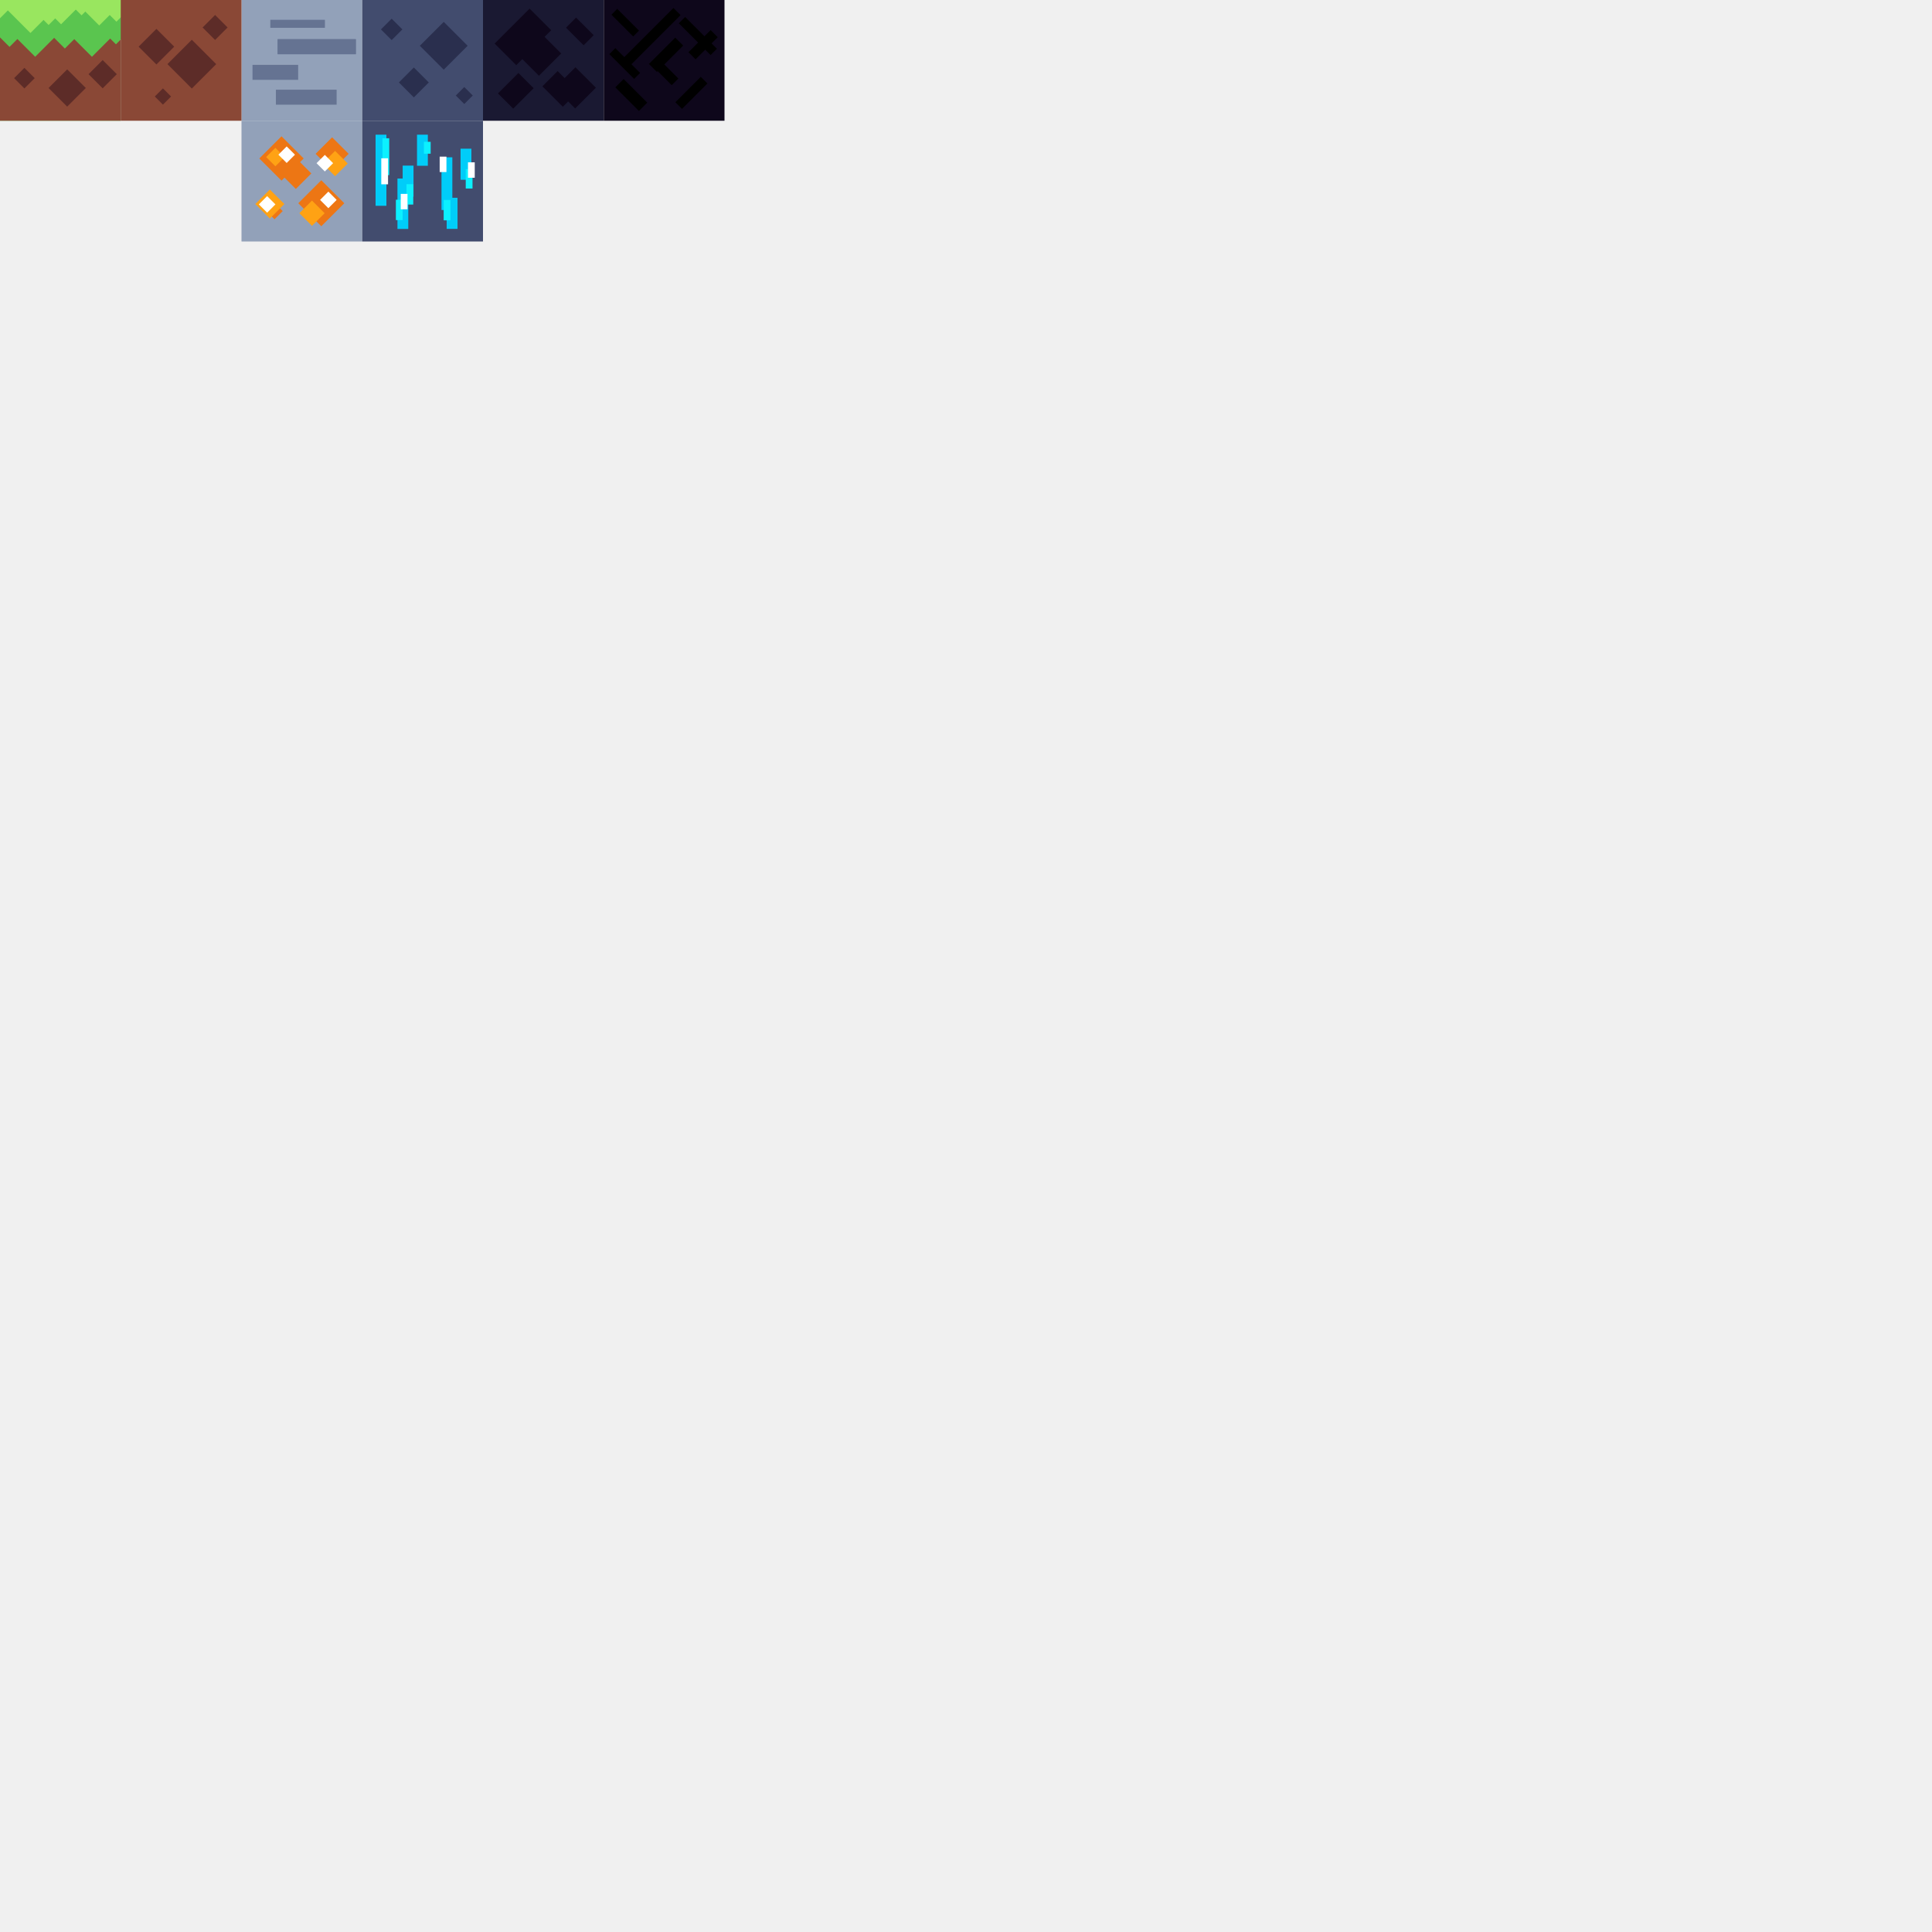
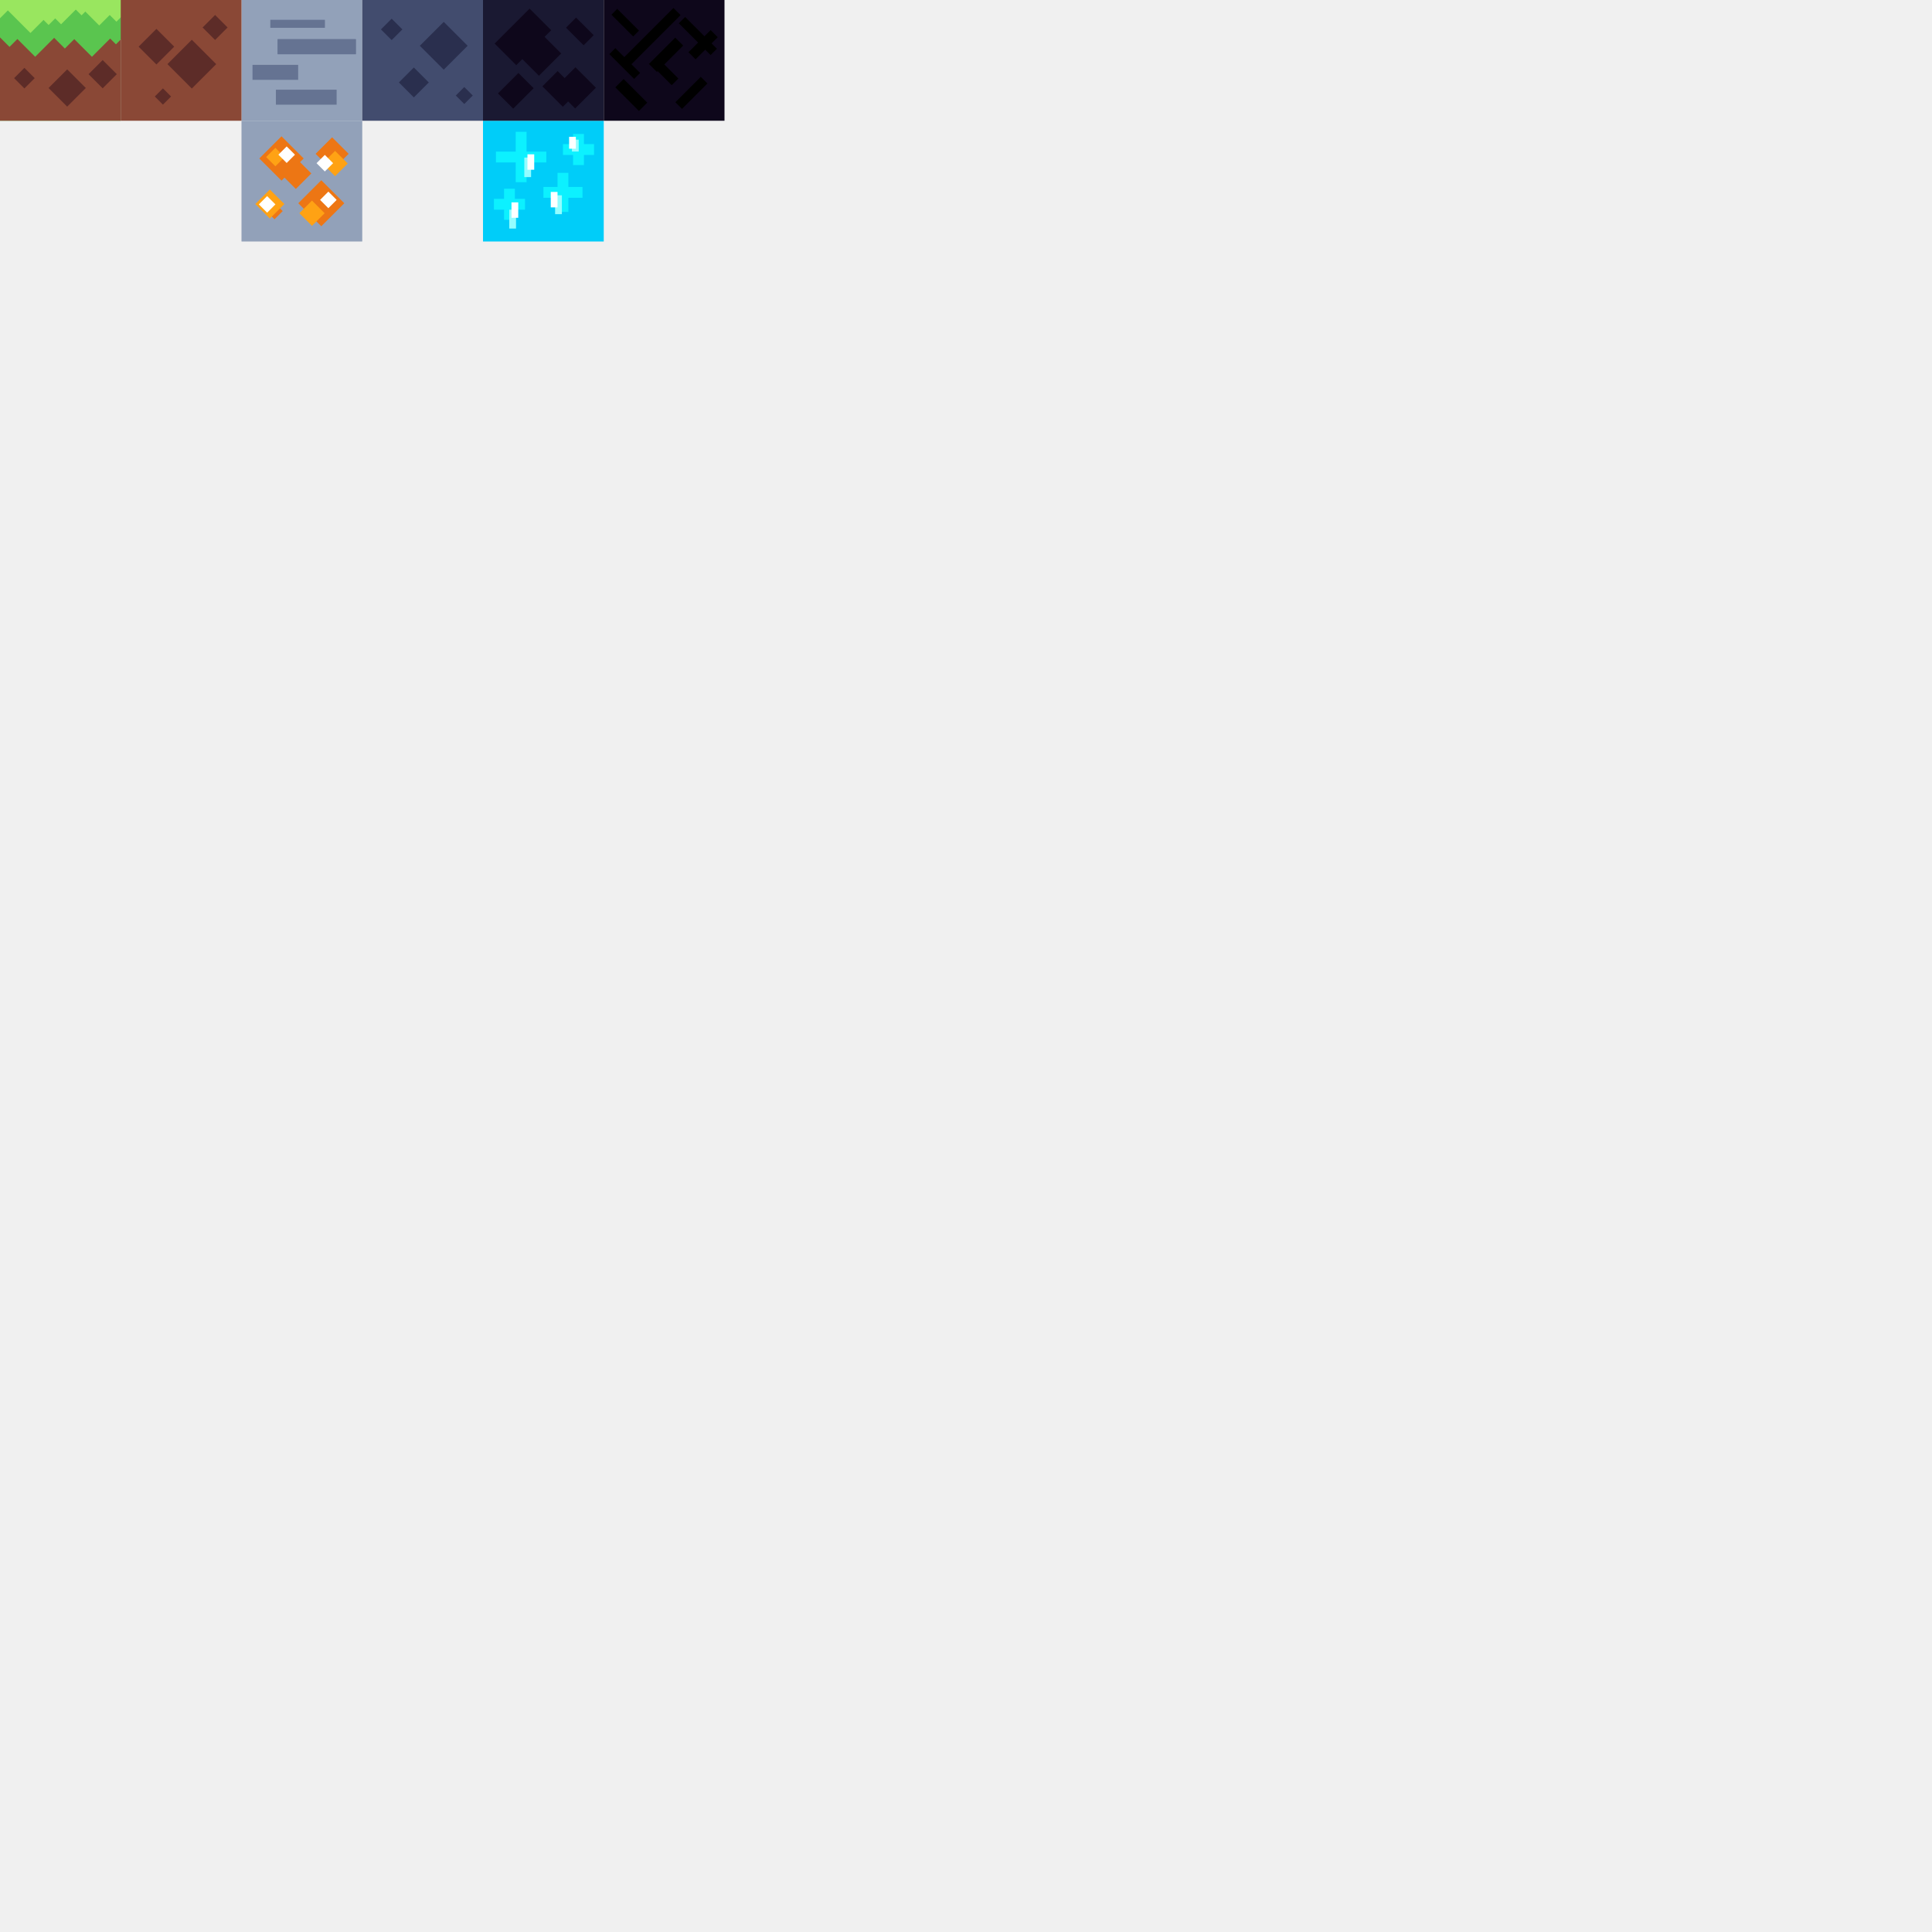
<svg xmlns="http://www.w3.org/2000/svg" width="1024" height="1024" viewBox="0 0 270.933 270.933" version="1.1" id="svg1">
  <defs id="defs1" />
  <g id="layer1">
    <rect style="fill:#5ac54f;fill-rule:evenodd;stroke-width:4.36;stroke-linecap:square;stroke-linejoin:round;stroke-miterlimit:10000;paint-order:stroke fill markers" id="rect1" width="16.933" height="16.933" x="0" y="0" />
    <rect style="fill:#92a1b9;fill-rule:evenodd;stroke-width:4.36;stroke-linecap:square;stroke-linejoin:round;stroke-miterlimit:10000;paint-order:stroke fill markers" id="rect3" width="16.933" height="16.933" x="33.867" y="0" />
    <rect style="fill:#424c6e;fill-rule:evenodd;stroke-width:4.36;stroke-linecap:square;stroke-linejoin:round;stroke-miterlimit:10000;paint-order:stroke fill markers" id="rect4" width="16.933" height="16.933" x="50.8" y="0" />
    <rect style="fill:#92a1b9;fill-rule:evenodd;stroke-width:4.36;stroke-linecap:square;stroke-linejoin:round;stroke-miterlimit:10000;paint-order:stroke fill markers" id="rect5" width="16.933" height="16.933" x="33.867" y="16.933" />
-     <rect style="fill:#424c6e;fill-rule:evenodd;stroke-width:4.36;stroke-linecap:square;stroke-linejoin:round;stroke-miterlimit:10000;paint-order:stroke fill markers" id="rect19" width="16.933" height="16.933" x="50.8" y="16.933" />
-     <rect style="fill:#00cdf9;fill-rule:evenodd;stroke-width:3.928;stroke-linecap:square;stroke-linejoin:round;stroke-miterlimit:10000;paint-order:stroke fill markers" id="rect20" width="1.519" height="9.972" x="52.668" y="18.888" />
-     <rect style="fill:#00cdf9;fill-rule:evenodd;stroke-width:3.307;stroke-linecap:square;stroke-linejoin:round;stroke-miterlimit:10000;paint-order:stroke fill markers" id="rect21" width="1.519" height="7.066" x="55.736" y="25.039" />
-     <rect style="fill:#00cdf9;fill-rule:evenodd;stroke-width:3.383;stroke-linecap:square;stroke-linejoin:round;stroke-miterlimit:10000;paint-order:stroke fill markers" id="rect22" width="1.519" height="7.397" x="61.914" y="22.058" />
-     <rect style="fill:#00cdf9;fill-rule:evenodd;stroke-width:2.597;stroke-linecap:square;stroke-linejoin:round;stroke-miterlimit:10000;paint-order:stroke fill markers" id="rect23" width="1.519" height="4.359" x="58.479" y="18.888" />
-     <rect style="fill:#00cdf9;fill-rule:evenodd;stroke-width:2.597;stroke-linecap:square;stroke-linejoin:round;stroke-miterlimit:10000;paint-order:stroke fill markers" id="rect25" width="1.519" height="4.359" x="62.64" y="27.737" />
-     <rect style="fill:#00cdf9;fill-rule:evenodd;stroke-width:2.597;stroke-linecap:square;stroke-linejoin:round;stroke-miterlimit:10000;paint-order:stroke fill markers" id="rect26" width="1.519" height="4.359" x="56.468" y="23.225" />
-     <rect style="fill:#00cdf9;fill-rule:evenodd;stroke-width:2.597;stroke-linecap:square;stroke-linejoin:round;stroke-miterlimit:10000;paint-order:stroke fill markers" id="rect27" width="1.519" height="4.359" x="64.584" y="20.852" />
-     <rect style="fill:#0cf1ff;fill-rule:evenodd;stroke-width:1.623;stroke-linecap:square;stroke-linejoin:round;stroke-miterlimit:10000;paint-order:stroke fill markers" id="rect28" width="0.949" height="2.724" x="65.313" y="23.713" />
-     <rect style="fill:#0cf1ff;fill-rule:evenodd;stroke-width:1.27;stroke-linecap:square;stroke-linejoin:round;stroke-miterlimit:10000;paint-order:stroke fill markers" id="rect29" width="0.949" height="1.668" x="59.445" y="19.886" />
-     <rect style="fill:#0cf1ff;fill-rule:evenodd;stroke-width:2.236;stroke-linecap:square;stroke-linejoin:round;stroke-miterlimit:10000;paint-order:stroke fill markers" id="rect30" width="0.949" height="5.168" x="53.634" y="19.39" />
-     <rect style="fill:#0cf1ff;fill-rule:evenodd;stroke-width:1.662;stroke-linecap:square;stroke-linejoin:round;stroke-miterlimit:10000;paint-order:stroke fill markers" id="rect31" width="0.949" height="2.856" x="55.516" y="28.009" />
-     <rect style="fill:#0cf1ff;fill-rule:evenodd;stroke-width:1.662;stroke-linecap:square;stroke-linejoin:round;stroke-miterlimit:10000;paint-order:stroke fill markers" id="rect32" width="0.949" height="2.856" x="62.219" y="28.042" />
-     <rect style="fill:#0cf1ff;fill-rule:evenodd;stroke-width:1.662;stroke-linecap:square;stroke-linejoin:round;stroke-miterlimit:10000;paint-order:stroke fill markers" id="rect33" width="0.949" height="2.856" x="57.002" y="25.829" />
+     <rect style="fill:#00cdf9;fill-rule:evenodd;stroke-width:4.36;stroke-linecap:square;stroke-linejoin:round;stroke-miterlimit:10000;paint-order:stroke fill markers" id="rect19" width="16.933" height="16.933" x="67.733" y="16.933" />
+     <rect style="fill:#0cf1ff;fill-rule:evenodd;stroke-width:3.307;stroke-linecap:square;stroke-linejoin:round;stroke-miterlimit:10000;paint-order:stroke fill markers" id="rect21" width="1.519" height="7.066" x="72.322" y="18.486" />
+     <rect style="fill:#0cf1ff;fill-rule:evenodd;stroke-width:2.597;stroke-linecap:square;stroke-linejoin:round;stroke-miterlimit:10000;paint-order:stroke fill markers" id="rect23" width="1.519" height="4.359" x="80.366" y="18.789" />
+     <rect style="fill:#0cf1ff;fill-rule:evenodd;stroke-width:2.597;stroke-linecap:square;stroke-linejoin:round;stroke-miterlimit:10000;paint-order:stroke fill markers" id="rect27" width="1.519" height="4.359" x="70.686" y="26.465" />
+     <rect style="fill:#94fdff;fill-rule:evenodd;stroke-width:1.623;stroke-linecap:square;stroke-linejoin:round;stroke-miterlimit:10000;paint-order:stroke fill markers" id="rect28" width="0.949" height="2.724" x="71.415" y="29.326" />
    <rect style="fill:#8a4836;fill-rule:evenodd;stroke-width:3.708;stroke-linecap:square;stroke-linejoin:round;stroke-miterlimit:10000;paint-order:stroke fill markers" id="rect34" width="16.933" height="12.244" x="0" y="4.689" />
    <rect style="fill:#5ac54f;fill-rule:evenodd;stroke-width:0.778;stroke-linecap:square;stroke-linejoin:round;stroke-miterlimit:10000;paint-order:stroke fill markers" id="rect35" width="3.023" height="3.023" x="2.57" y="0.683" transform="rotate(45)" />
    <rect style="fill:#5ac54f;fill-rule:evenodd;stroke-width:1.271;stroke-linecap:square;stroke-linejoin:round;stroke-miterlimit:10000;paint-order:stroke fill markers" id="rect36" width="4.938" height="4.938" x="4.181" y="-2.796" transform="rotate(45)" />
    <rect style="fill:#5ac54f;fill-rule:evenodd;stroke-width:1.271;stroke-linecap:square;stroke-linejoin:round;stroke-miterlimit:10000;paint-order:stroke fill markers" id="rect37" width="4.938" height="4.938" x="6.306" y="-6.555" transform="rotate(45)" />
    <rect style="fill:#5ac54f;fill-rule:evenodd;stroke-width:1.271;stroke-linecap:square;stroke-linejoin:round;stroke-miterlimit:10000;paint-order:stroke fill markers" id="rect38" width="4.938" height="4.938" x="9.808" y="-8.423" transform="rotate(45)" />
    <rect style="fill:#5ac54f;fill-rule:evenodd;stroke-width:1.271;stroke-linecap:square;stroke-linejoin:round;stroke-miterlimit:10000;paint-order:stroke fill markers" id="rect39" width="4.938" height="4.938" x="10.952" y="-12.042" transform="rotate(45)" />
    <rect style="fill:#99e65f;fill-rule:evenodd;stroke-width:1.271;stroke-linecap:square;stroke-linejoin:round;stroke-miterlimit:10000;paint-order:stroke fill markers" id="rect40" width="4.938" height="4.938" x="-3.127" y="-2.586" transform="rotate(45)" />
    <rect style="fill:#99e65f;fill-rule:evenodd;stroke-width:1.271;stroke-linecap:square;stroke-linejoin:round;stroke-miterlimit:10000;paint-order:stroke fill markers" id="rect41" width="4.938" height="4.938" x="1.356" y="-4.687" transform="rotate(45)" />
    <rect style="fill:#99e65f;fill-rule:evenodd;stroke-width:1.271;stroke-linecap:square;stroke-linejoin:round;stroke-miterlimit:10000;paint-order:stroke fill markers" id="rect42" width="4.938" height="4.938" x="2.36" y="-7.279" transform="rotate(45)" />
    <rect style="fill:#99e65f;fill-rule:evenodd;stroke-width:1.271;stroke-linecap:square;stroke-linejoin:round;stroke-miterlimit:10000;paint-order:stroke fill markers" id="rect43" width="4.938" height="4.938" x="3.527" y="-8.586" transform="rotate(45)" />
    <rect style="fill:#99e65f;fill-rule:evenodd;stroke-width:1.271;stroke-linecap:square;stroke-linejoin:round;stroke-miterlimit:10000;paint-order:stroke fill markers" id="rect44" width="4.938" height="4.938" x="4.671" y="-11.505" transform="rotate(45)" />
    <rect style="fill:#99e65f;fill-rule:evenodd;stroke-width:1.271;stroke-linecap:square;stroke-linejoin:round;stroke-miterlimit:10000;paint-order:stroke fill markers" id="rect45" width="4.938" height="4.938" x="7.427" y="-12.252" transform="rotate(45)" />
    <rect style="fill:#99e65f;fill-rule:evenodd;stroke-width:1.271;stroke-linecap:square;stroke-linejoin:round;stroke-miterlimit:10000;paint-order:stroke fill markers" id="rect46" width="4.938" height="4.938" x="8.757" y="-14.331" transform="rotate(45)" />
    <rect style="fill:#8a4836;fill-rule:evenodd;stroke-width:4.36;stroke-linecap:square;stroke-linejoin:round;stroke-miterlimit:10000;paint-order:stroke fill markers" id="rect2" width="16.933" height="16.933" x="16.933" y="0" />
    <rect style="fill:#657392;fill-rule:evenodd;stroke-width:2.815;stroke-linecap:square;stroke-linejoin:round;stroke-miterlimit:10000;paint-order:stroke fill markers" id="rect49" width="8.516" height="2.101" x="38.69" y="12.579" />
    <rect style="fill:#2a2f4e;fill-rule:evenodd;stroke-width:0.547;stroke-linecap:square;stroke-linejoin:round;stroke-miterlimit:10000;paint-order:stroke fill markers" id="rect56" width="2.126" height="2.126" x="40.691" y="-36.984" transform="rotate(45)" />
    <rect style="fill:#2a2f4e;fill-rule:evenodd;stroke-width:1.221;stroke-linecap:square;stroke-linejoin:round;stroke-miterlimit:10000;paint-order:stroke fill markers" id="rect57" width="4.741" height="4.741" x="46.17" y="-41.831" transform="rotate(45)" />
    <rect style="fill:#2a2f4e;fill-rule:evenodd;stroke-width:0.764;stroke-linecap:square;stroke-linejoin:round;stroke-miterlimit:10000;paint-order:stroke fill markers" id="rect58" width="2.967" height="2.967" x="47.729" y="-34.345" transform="rotate(45)" />
    <rect style="fill:#2a2f4e;fill-rule:evenodd;stroke-width:0.433;stroke-linecap:square;stroke-linejoin:round;stroke-miterlimit:10000;paint-order:stroke fill markers" id="rect59" width="1.683" height="1.683" x="54.668" y="-37.408" transform="rotate(45)" />
    <rect style="fill:#5d2c28;fill-rule:evenodd;stroke-width:0.416;stroke-linecap:square;stroke-linejoin:round;stroke-miterlimit:10000;paint-order:stroke fill markers" id="rect63" width="1.614" height="1.614" x="24.918" y="-7.395" transform="rotate(45)" />
    <rect style="fill:#5d2c28;fill-rule:evenodd;stroke-width:0.909;stroke-linecap:square;stroke-linejoin:round;stroke-miterlimit:10000;paint-order:stroke fill markers" id="rect64" width="3.529" height="3.529" x="18.375" y="-12.647" transform="rotate(45)" />
    <rect style="fill:#5d2c28;fill-rule:evenodd;stroke-width:1.245;stroke-linecap:square;stroke-linejoin:round;stroke-miterlimit:10000;paint-order:stroke fill markers" id="rect66" width="4.837" height="4.837" x="22.964" y="-15.08" transform="rotate(45)" />
    <rect style="fill:#5d2c28;fill-rule:evenodd;stroke-width:0.638;stroke-linecap:square;stroke-linejoin:round;stroke-miterlimit:10000;paint-order:stroke fill markers" id="rect67" width="2.479" height="2.479" x="22.814" y="-19.843" transform="rotate(45)" />
-     <rect style="fill:#ffffff;fill-rule:evenodd;stroke-width:1.879;stroke-linecap:square;stroke-linejoin:round;stroke-miterlimit:10000;paint-order:stroke fill markers" id="rect77" width="0.949" height="3.649" x="53.469" y="22.197" />
-     <rect style="fill:#ffffff;fill-rule:evenodd;stroke-width:1.446;stroke-linecap:square;stroke-linejoin:round;stroke-miterlimit:10000;paint-order:stroke fill markers" id="rect78" width="0.949" height="2.163" x="56.198" y="27.189" />
-     <rect style="fill:#ffffff;fill-rule:evenodd;stroke-width:1.446;stroke-linecap:square;stroke-linejoin:round;stroke-miterlimit:10000;paint-order:stroke fill markers" id="rect79" width="0.949" height="2.163" x="61.658" y="21.966" />
-     <rect style="fill:#ffffff;fill-rule:evenodd;stroke-width:1.446;stroke-linecap:square;stroke-linejoin:round;stroke-miterlimit:10000;paint-order:stroke fill markers" id="rect80" width="0.949" height="2.163" x="65.626" y="22.764" />
    <rect style="fill:#657392;fill-rule:evenodd;stroke-width:3.193;stroke-linecap:square;stroke-linejoin:round;stroke-miterlimit:10000;paint-order:stroke fill markers" id="rect81" width="10.96" height="2.101" x="38.939" y="5.499" />
    <rect style="fill:#657392;fill-rule:evenodd;stroke-width:2.441;stroke-linecap:square;stroke-linejoin:round;stroke-miterlimit:10000;paint-order:stroke fill markers" id="rect82" width="6.403" height="2.101" x="35.41" y="9.095" />
    <rect style="fill:#657392;fill-rule:evenodd;stroke-width:1.949;stroke-linecap:square;stroke-linejoin:round;stroke-miterlimit:10000;paint-order:stroke fill markers" id="rect83" width="7.658" height="1.12" x="37.907" y="2.778" />
    <rect style="fill:#5d2c28;fill-rule:evenodd;stroke-width:0.526;stroke-linecap:square;stroke-linejoin:round;stroke-miterlimit:10000;paint-order:stroke fill markers" id="rect84" width="2.043" height="2.043" x="9.146" y="4.309" transform="rotate(45)" />
    <rect style="fill:#5d2c28;fill-rule:evenodd;stroke-width:0.722;stroke-linecap:square;stroke-linejoin:round;stroke-miterlimit:10000;paint-order:stroke fill markers" id="rect85" width="2.803" height="2.803" x="16.134" y="-4.225" transform="rotate(45)" />
    <rect style="fill:#5d2c28;fill-rule:evenodd;stroke-width:0.951;stroke-linecap:square;stroke-linejoin:round;stroke-miterlimit:10000;paint-order:stroke fill markers" id="rect86" width="3.694" height="3.694" x="13.542" y="0.216" transform="rotate(45)" />
    <rect style="fill:#657392;fill-rule:evenodd;stroke-width:3.193;stroke-linecap:square;stroke-linejoin:round;stroke-miterlimit:10000;paint-order:stroke fill markers" id="rect93" width="10.96" height="2.101" x="38.939" y="5.499" />
    <rect style="fill:#1a1932;fill-rule:evenodd;stroke-width:4.36;stroke-linecap:square;stroke-linejoin:round;stroke-miterlimit:10000;paint-order:stroke fill markers" id="rect96" width="16.933" height="16.933" x="67.733" y="0" />
    <rect style="fill:#0e071b;fill-rule:evenodd;stroke-width:4.36;stroke-linecap:square;stroke-linejoin:round;stroke-miterlimit:10000;paint-order:stroke fill markers" id="rect96-9" width="16.933" height="16.933" x="84.667" y="0" />
    <rect style="fill:#0e071b;fill-rule:evenodd;stroke-width:1.403;stroke-linecap:square;stroke-linejoin:round;stroke-miterlimit:10000;paint-order:stroke fill markers" id="rect97" width="6.928" height="4.286" x="44.732" y="53.37" transform="rotate(-45)" />
    <rect style="fill:#0e071b;fill-rule:evenodd;stroke-width:1.299;stroke-linecap:square;stroke-linejoin:round;stroke-miterlimit:10000;paint-order:stroke fill markers" id="rect98" width="5.772" height="4.412" x="55.18" y="-50.343" transform="rotate(45)" />
    <rect style="fill:#0e071b;fill-rule:evenodd;stroke-width:1.052;stroke-linecap:square;stroke-linejoin:round;stroke-miterlimit:10000;paint-order:stroke fill markers" id="rect99" width="4.055" height="4.115" x="63.732" y="-50.393" transform="rotate(45)" />
    <rect style="fill:#0e071b;fill-rule:evenodd;stroke-width:0.902;stroke-linecap:square;stroke-linejoin:round;stroke-miterlimit:10000;paint-order:stroke fill markers" id="rect100" width="4.055" height="3.025" x="62.342" y="-48.249" transform="rotate(45)" />
    <rect style="fill:#0e071b;fill-rule:evenodd;stroke-width:0.681;stroke-linecap:square;stroke-linejoin:round;stroke-miterlimit:10000;paint-order:stroke fill markers" id="rect101" width="2.001" height="3.492" x="53.382" y="58.868" transform="rotate(-45)" />
    <rect style="fill:#0e071b;fill-rule:evenodd;stroke-width:0.902;stroke-linecap:square;stroke-linejoin:round;stroke-miterlimit:10000;paint-order:stroke fill markers" id="rect102" width="4.055" height="3.025" x="40.116" y="58.641" transform="rotate(-45)" />
    <rect style="fill:#000000;fill-opacity:1;fill-rule:evenodd;stroke-width:0.622;stroke-linecap:square;stroke-linejoin:round;stroke-miterlimit:10000;paint-order:stroke fill markers" id="rect110" width="1.189" height="4.914" x="55.056" y="65.79" transform="rotate(-45)" />
    <rect style="fill:#000000;fill-opacity:1;fill-rule:evenodd;stroke-width:0.976;stroke-linecap:square;stroke-linejoin:round;stroke-miterlimit:10000;paint-order:stroke fill markers" id="rect111" width="10.17" height="1.414" x="55.819" y="67.57" transform="rotate(-45)" />
    <rect style="fill:#000000;fill-opacity:1;fill-rule:evenodd;stroke-width:0.716;stroke-linecap:square;stroke-linejoin:round;stroke-miterlimit:10000;paint-order:stroke fill markers" id="rect112" width="1.651" height="4.683" x="52.353" y="69.677" transform="rotate(-45)" />
    <rect style="fill:#000000;fill-opacity:1;fill-rule:evenodd;stroke-width:0.642;stroke-linecap:square;stroke-linejoin:round;stroke-miterlimit:10000;paint-order:stroke fill markers" id="rect113" width="4.392" height="1.414" x="63.091" y="73.445" transform="rotate(-45)" />
    <rect style="fill:#000000;fill-opacity:1;fill-rule:evenodd;stroke-width:0.724;stroke-linecap:square;stroke-linejoin:round;stroke-miterlimit:10000;paint-order:stroke fill markers" id="rect114" width="1.255" height="6.301" x="65.003" y="69.624" transform="rotate(-45)" />
    <rect style="fill:#000000;fill-opacity:1;fill-rule:evenodd;stroke-width:0.739;stroke-linecap:square;stroke-linejoin:round;stroke-miterlimit:10000;paint-order:stroke fill markers" id="rect115" width="5.217" height="1.579" x="58.009" y="70.685" transform="rotate(-45)" />
    <rect style="fill:#000000;fill-opacity:1;fill-rule:evenodd;stroke-width:0.579;stroke-linecap:square;stroke-linejoin:round;stroke-miterlimit:10000;paint-order:stroke fill markers" id="rect116" width="1.321" height="3.824" x="58.163" y="71.233" transform="rotate(-45)" />
    <rect style="fill:#000000;fill-opacity:1;fill-rule:evenodd;stroke-width:0.664;stroke-linecap:square;stroke-linejoin:round;stroke-miterlimit:10000;paint-order:stroke fill markers" id="rect117" width="1.321" height="5.038" x="-78.429" y="56.832" transform="rotate(-135)" />
    <rect style="fill:#000000;fill-opacity:1;fill-rule:evenodd;stroke-width:0.575;stroke-linecap:square;stroke-linejoin:round;stroke-miterlimit:10000;paint-order:stroke fill markers" id="rect118" width="1.156" height="4.319" x="59.171" y="62.083" transform="rotate(-45)" />
+     <rect style="fill:#0cf1ff;fill-rule:evenodd;stroke-width:2.597;stroke-linecap:square;stroke-linejoin:round;stroke-miterlimit:10000;paint-order:stroke fill markers" id="rect24" width="1.519" height="4.359" x="20.209" y="-83.305" transform="rotate(90)" />
+     <rect style="fill:#94fdff;fill-rule:evenodd;stroke-width:1.27;stroke-linecap:square;stroke-linejoin:round;stroke-miterlimit:10000;paint-order:stroke fill markers" id="rect29" width="0.949" height="1.668" x="80.205" y="19.583" />
+     <rect style="fill:#0cf1ff;fill-rule:evenodd;stroke-width:2.597;stroke-linecap:square;stroke-linejoin:round;stroke-miterlimit:10000;paint-order:stroke fill markers" id="rect47" width="1.519" height="4.359" x="27.885" y="-73.625" transform="rotate(90)" />
+     <rect style="fill:#ffffff;fill-rule:evenodd;stroke-width:1.446;stroke-linecap:square;stroke-linejoin:round;stroke-miterlimit:10000;paint-order:stroke fill markers" id="rect80" width="0.949" height="2.163" x="71.728" y="28.378" />
+     <rect style="fill:#0cf1ff;fill-rule:evenodd;stroke-width:2.913;stroke-linecap:square;stroke-linejoin:round;stroke-miterlimit:10000;paint-order:stroke fill markers" id="rect48" width="1.519" height="5.481" x="26.218" y="-81.687" transform="rotate(90)" />
+     <rect style="fill:#0cf1ff;fill-rule:evenodd;stroke-width:3.307;stroke-linecap:square;stroke-linejoin:round;stroke-miterlimit:10000;paint-order:stroke fill markers" id="rect50" width="1.519" height="7.066" x="21.26" y="-76.614" transform="rotate(90)" />
+     <rect style="fill:#94fdff;fill-rule:evenodd;stroke-width:1.628;stroke-linecap:square;stroke-linejoin:round;stroke-miterlimit:10000;paint-order:stroke fill markers" id="rect51" width="0.949" height="2.741" x="73.527" y="22.094" />
+     <rect style="fill:#0cf1ff;fill-rule:evenodd;stroke-width:2.913;stroke-linecap:square;stroke-linejoin:round;stroke-miterlimit:10000;paint-order:stroke fill markers" id="rect61" width="1.519" height="5.481" x="-79.705" y="-29.718" transform="scale(-1)" />
+     <rect style="fill:#94fdff;fill-rule:evenodd;stroke-width:1.6;stroke-linecap:square;stroke-linejoin:round;stroke-miterlimit:10000;paint-order:stroke fill markers" id="rect60" width="0.949" height="2.647" x="-78.795" y="-30.033" transform="scale(-1)" />
+     <rect style="fill:#ffffff;fill-rule:evenodd;stroke-width:1.446;stroke-linecap:square;stroke-linejoin:round;stroke-miterlimit:10000;paint-order:stroke fill markers" id="rect79" width="0.949" height="2.163" x="77.236" y="26.917" />
+     <rect style="fill:#ffffff;fill-rule:evenodd;stroke-width:1.446;stroke-linecap:square;stroke-linejoin:round;stroke-miterlimit:10000;paint-order:stroke fill markers" id="rect62" width="0.949" height="2.163" x="73.967" y="21.64" />
+     <rect style="fill:#ffffff;fill-rule:evenodd;stroke-width:1.27;stroke-linecap:square;stroke-linejoin:round;stroke-miterlimit:10000;paint-order:stroke fill markers" id="rect65" width="0.949" height="1.668" x="79.808" y="19.186" />
  </g>
  <g id="layer2">
    <rect style="fill:#ed7614;fill-rule:evenodd;stroke-width:1.132;stroke-linecap:square;stroke-linejoin:round;stroke-miterlimit:10000;paint-order:stroke fill markers" id="rect6" width="4.398" height="4.398" x="41.428" y="-14.399" transform="rotate(45)" />
    <rect style="fill:#ed7614;fill-rule:evenodd;stroke-width:0.792;stroke-linecap:square;stroke-linejoin:round;stroke-miterlimit:10000;paint-order:stroke fill markers" id="rect7" width="3.077" height="3.077" x="44.995" y="-13.673" transform="rotate(45)" />
    <rect style="fill:#ed7614;fill-rule:evenodd;stroke-width:0.418;stroke-linecap:square;stroke-linejoin:round;stroke-miterlimit:10000;paint-order:stroke fill markers" id="rect8" width="1.625" height="1.625" x="47.339" y="-7.102" transform="rotate(45)" />
    <rect style="fill:#ed7614;fill-rule:evenodd;stroke-width:1.175;stroke-linecap:square;stroke-linejoin:round;stroke-miterlimit:10000;paint-order:stroke fill markers" id="rect9" width="4.563" height="4.563" x="49.733" y="-13.987" transform="rotate(45)" />
    <rect style="fill:#ed7614;fill-rule:evenodd;stroke-width:0.843;stroke-linecap:square;stroke-linejoin:round;stroke-miterlimit:10000;paint-order:stroke fill markers" id="rect10" width="3.276" height="3.276" x="46.547" y="-19.319" transform="rotate(45)" />
    <rect style="fill:#ffa214;fill-rule:evenodd;stroke-width:0.471;stroke-linecap:square;stroke-linejoin:round;stroke-miterlimit:10000;paint-order:stroke fill markers" id="rect11" width="1.83" height="1.83" x="41.965" y="-12.648" transform="rotate(45)" />
    <rect style="fill:#ffa214;fill-rule:evenodd;stroke-width:0.646;stroke-linecap:square;stroke-linejoin:round;stroke-miterlimit:10000;paint-order:stroke fill markers" id="rect12" width="2.507" height="2.507" x="48.188" y="-18.264" transform="rotate(45)" />
    <rect style="fill:#ffa214;fill-rule:evenodd;stroke-width:0.646;stroke-linecap:square;stroke-linejoin:round;stroke-miterlimit:10000;paint-order:stroke fill markers" id="rect13" width="2.507" height="2.507" x="50.826" y="-11.049" transform="rotate(45)" />
    <rect style="fill:#ffa214;fill-rule:evenodd;stroke-width:0.742;stroke-linecap:square;stroke-linejoin:round;stroke-miterlimit:10000;paint-order:stroke fill markers" id="rect14" width="2.881" height="2.881" x="45.55" y="-7.967" transform="rotate(45)" />
    <rect style="fill:#ffffff;fill-rule:evenodd;stroke-width:0.423;stroke-linecap:square;stroke-linejoin:round;stroke-miterlimit:10000;paint-order:stroke fill markers" id="rect15" width="1.643" height="1.643" x="45.935" y="-7.044" transform="rotate(45)" />
    <rect style="fill:#ffffff;fill-rule:evenodd;stroke-width:0.423;stroke-linecap:square;stroke-linejoin:round;stroke-miterlimit:10000;paint-order:stroke fill markers" id="rect16" width="1.643" height="1.643" x="42.946" y="-13.909" transform="rotate(45)" />
    <rect style="fill:#ffffff;fill-rule:evenodd;stroke-width:0.423;stroke-linecap:square;stroke-linejoin:round;stroke-miterlimit:10000;paint-order:stroke fill markers" id="rect17" width="1.643" height="1.643" x="47.569" y="-16.851" transform="rotate(45)" />
    <rect style="fill:#ffffff;fill-rule:evenodd;stroke-width:0.423;stroke-linecap:square;stroke-linejoin:round;stroke-miterlimit:10000;paint-order:stroke fill markers" id="rect18" width="1.643" height="1.643" x="51.562" y="-13.559" transform="rotate(45)" />
  </g>
</svg>
